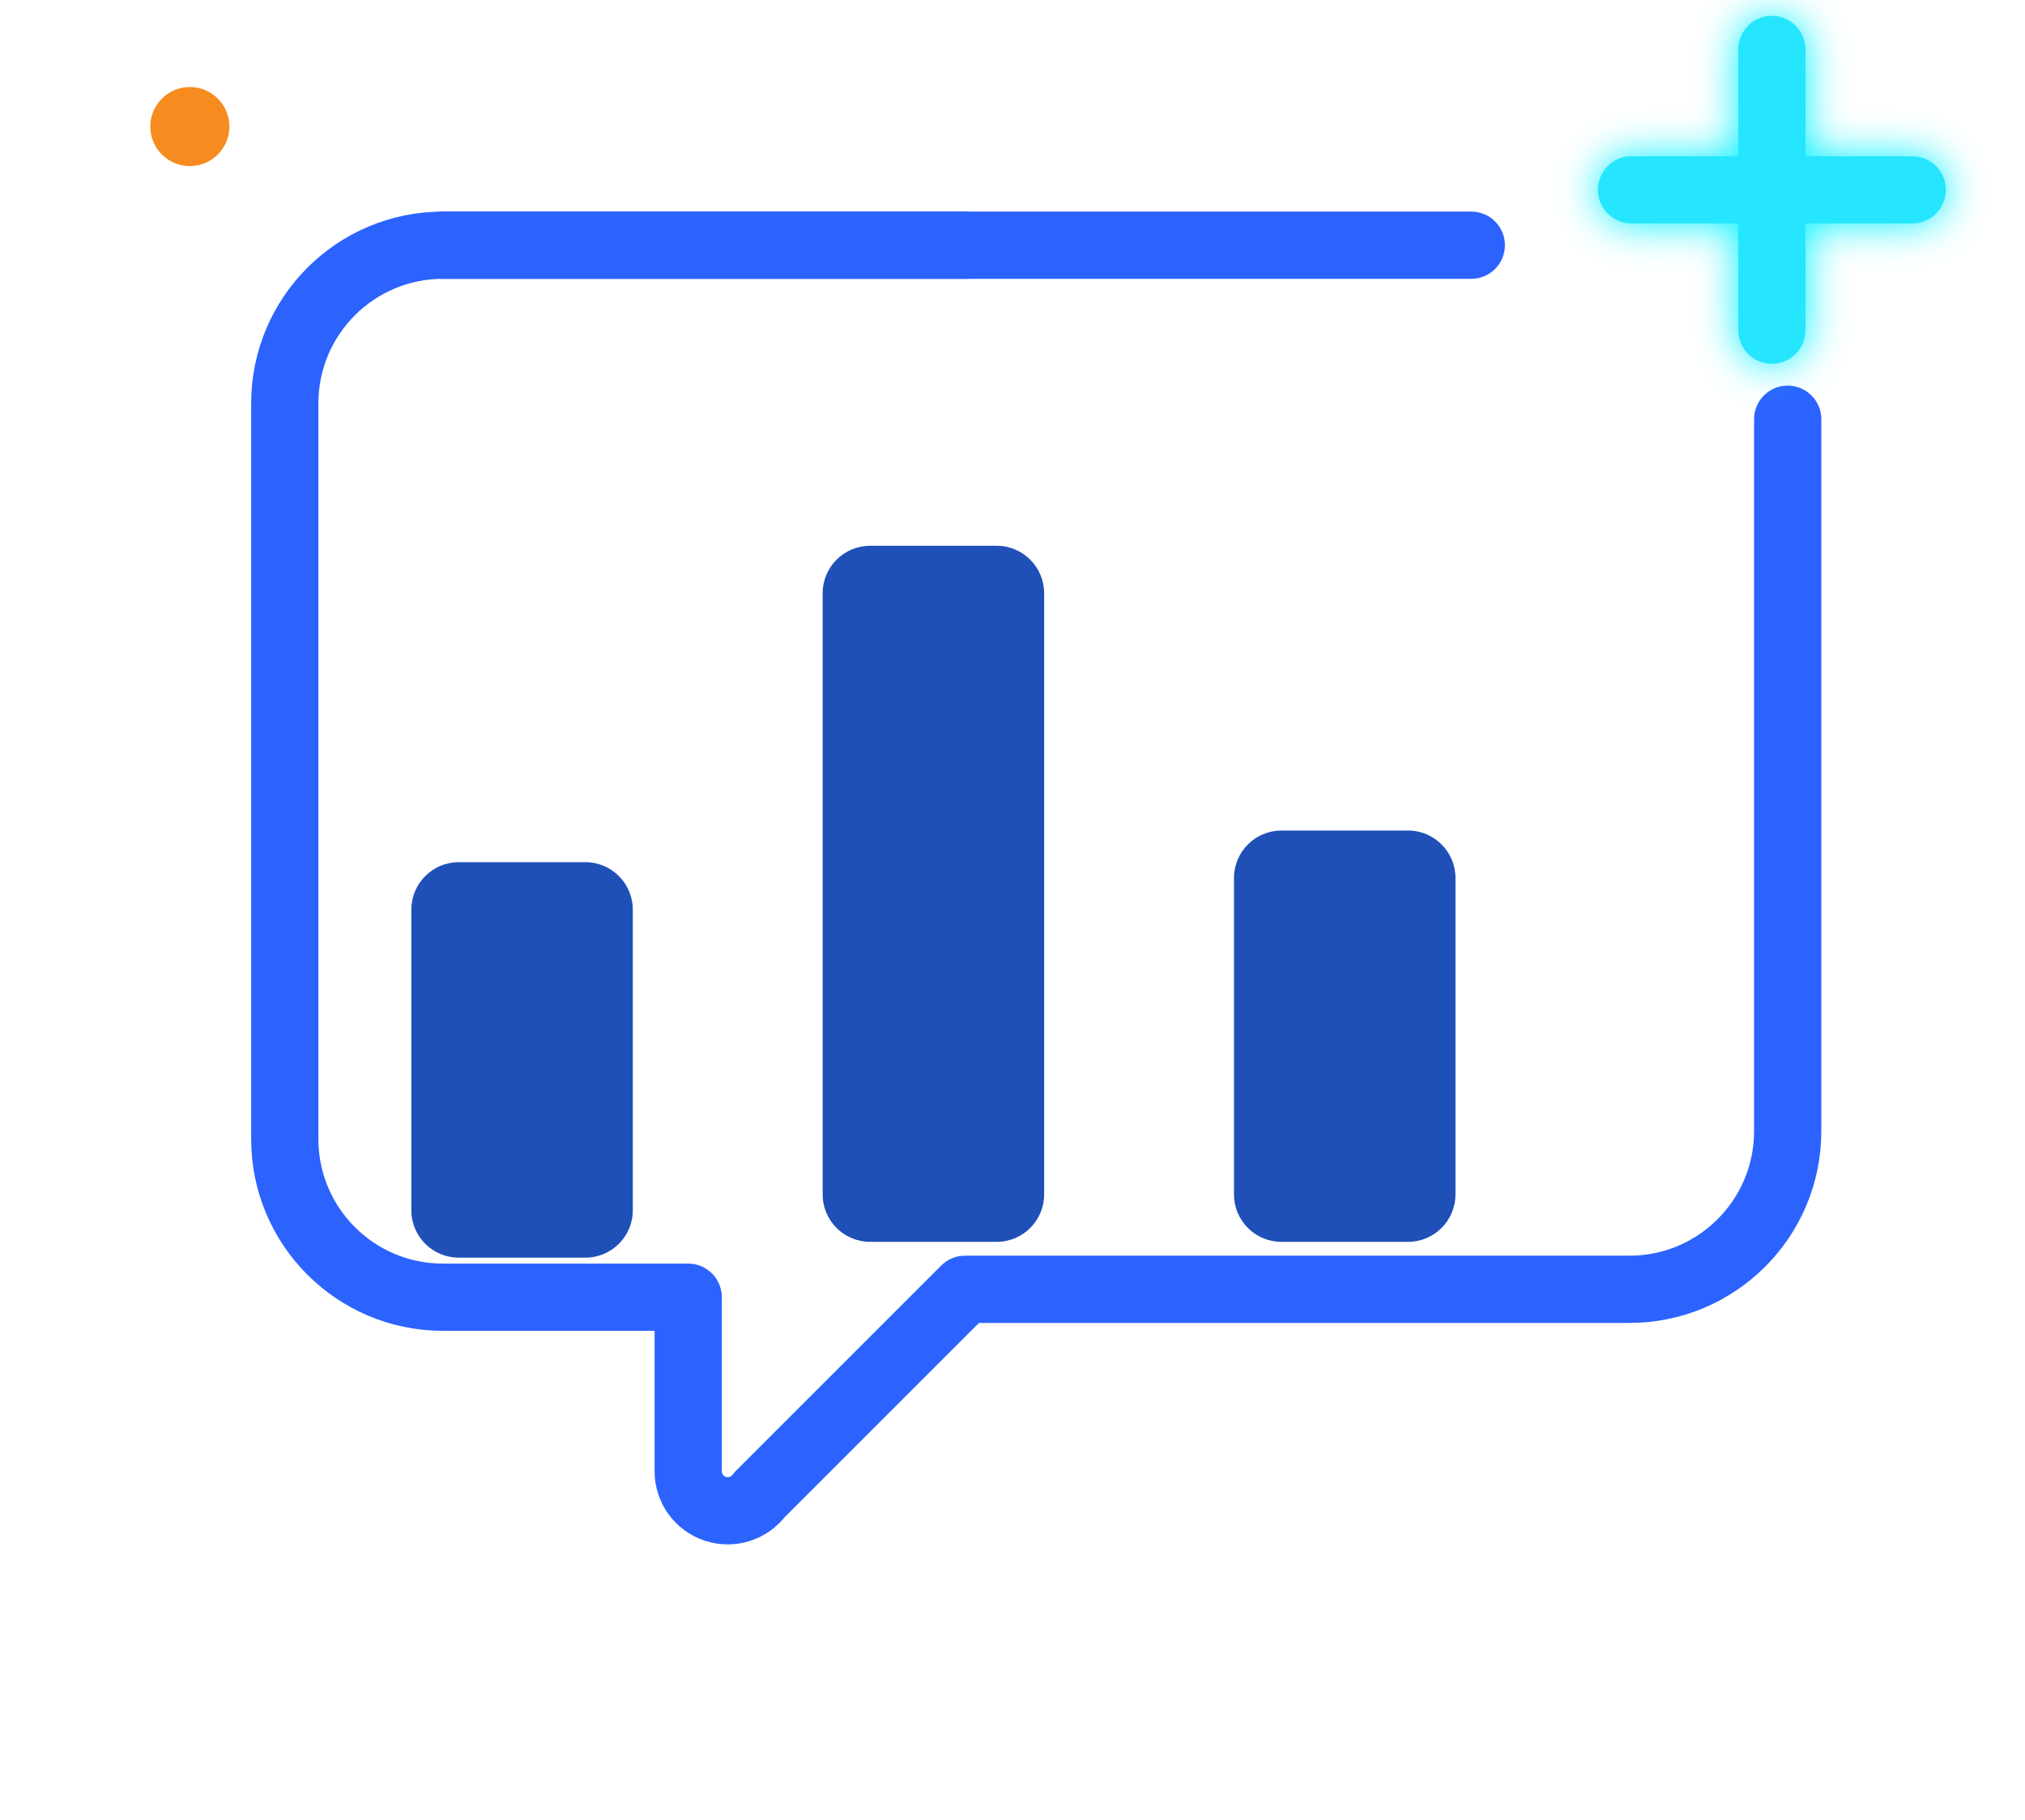
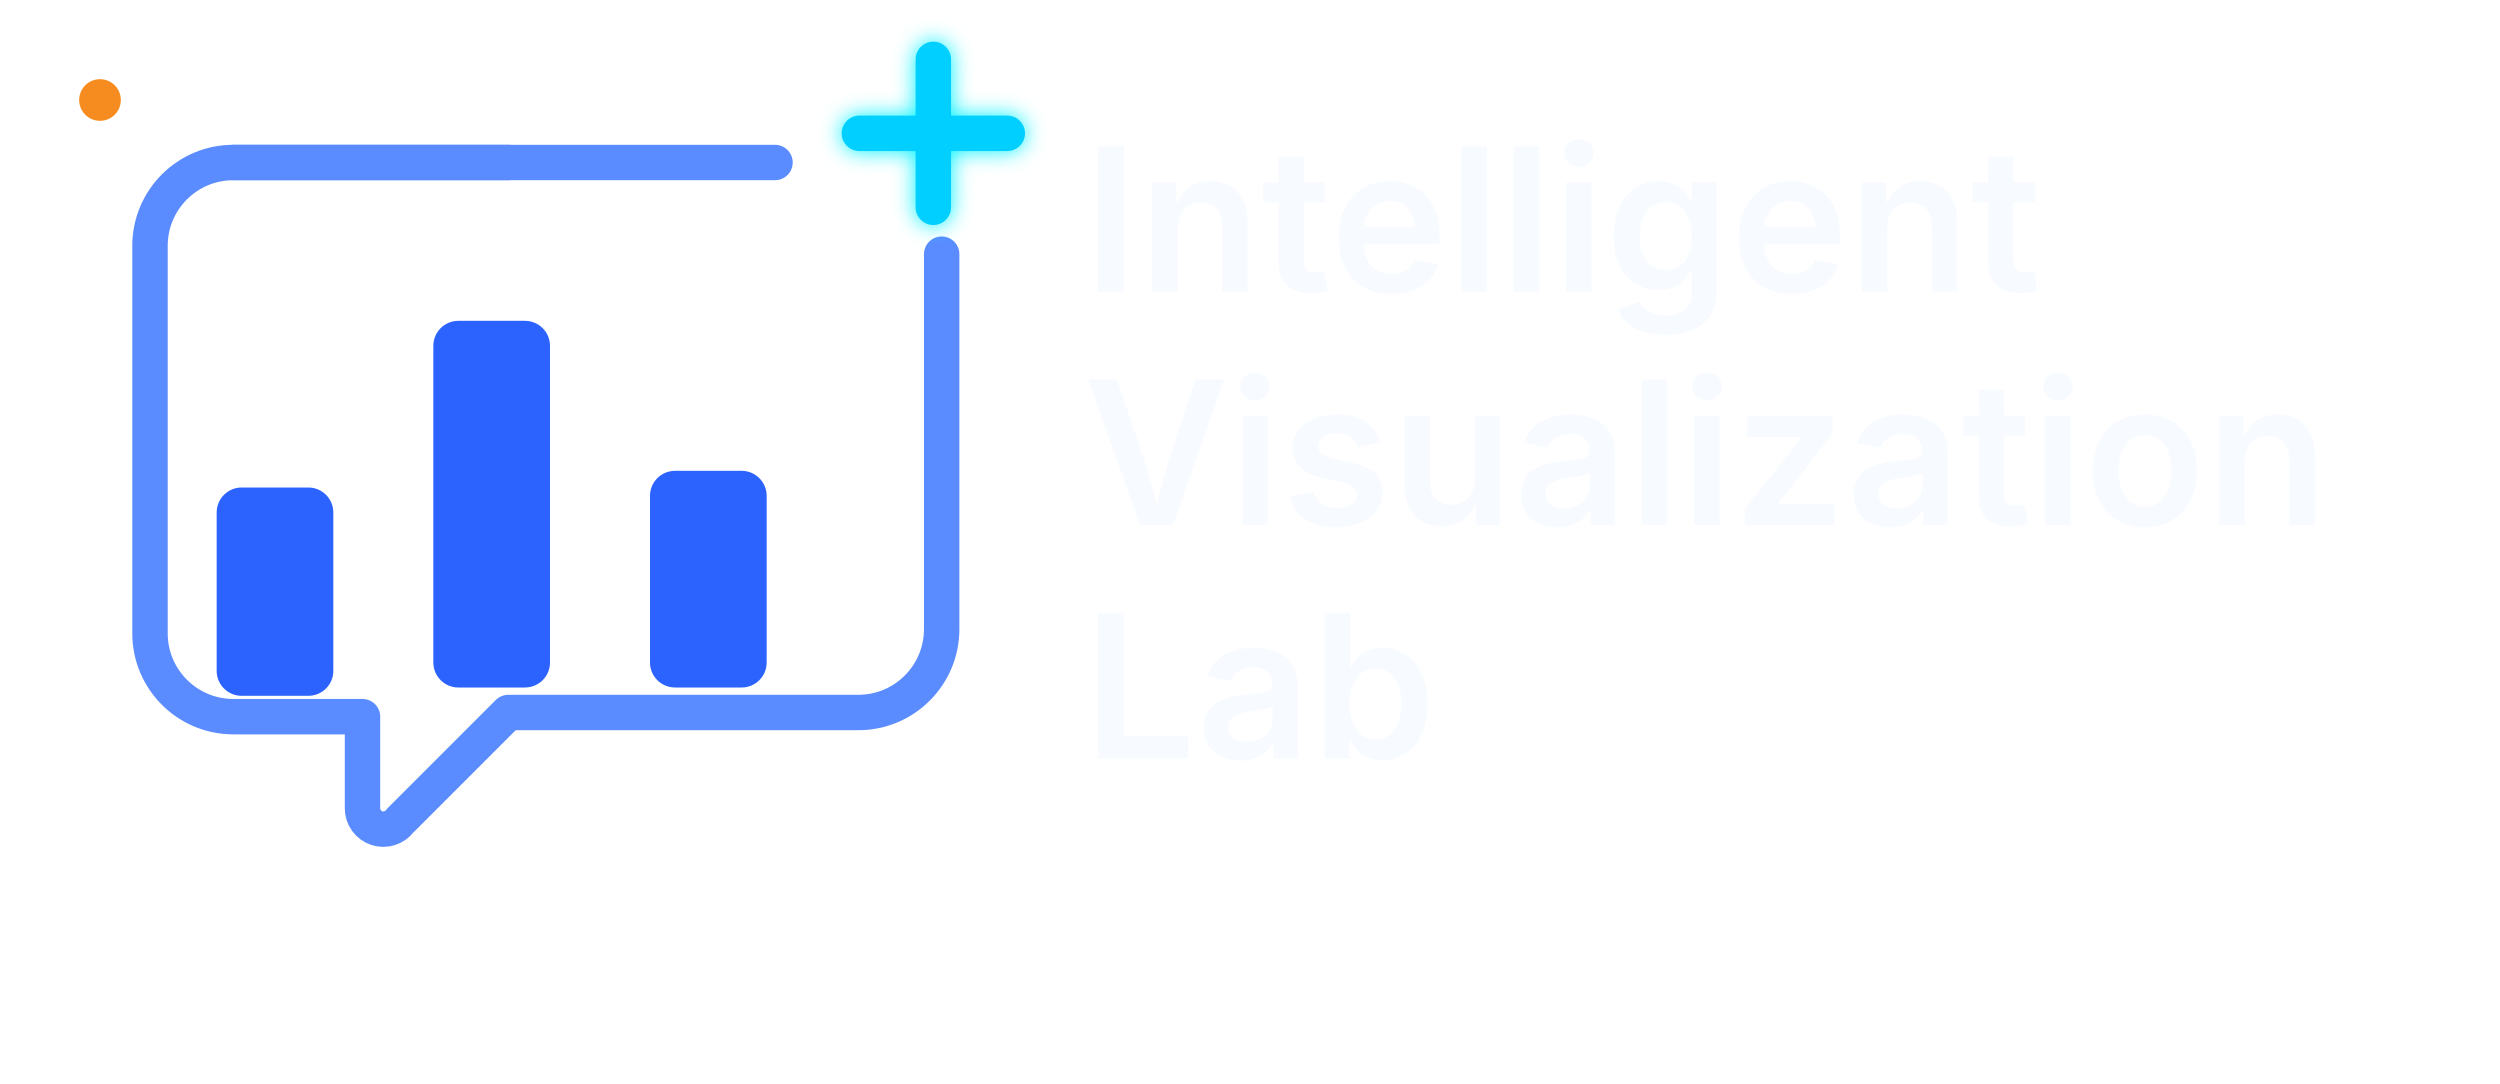
- <svg xmlns="http://www.w3.org/2000/svg" xmlns:xlink="http://www.w3.org/1999/xlink" width="256" height="230" viewBox="0 0 256 230" role="img" aria-labelledby="t d">
+ <svg xmlns="http://www.w3.org/2000/svg" xmlns:xlink="http://www.w3.org/1999/xlink" viewBox="0 0 600 260" width="600" height="260" role="img" aria-labelledby="t d" preserveAspectRatio="xMinYMid meet">
  <defs>
-     <filter id="neon" x="-50%" y="-50%" width="200%" height="200%">
+     <filter id="neon" x="-60%" y="-60%" width="220%" height="220%">
      <feGaussianBlur in="SourceGraphic" stdDeviation="2.6" result="b" />
-       <feColorMatrix in="b" type="matrix" values="0 0 0 0 0                 0 0 0 0 0.88                 0 0 0 0 1                 0 0 0 1 0" />
+       <feColorMatrix in="b" type="matrix" values="0 0 0 0 0                 0 0 0 0 0.9                 0 0 0 0 1                 0 0 0 1 0" />
      <feMerge>
        <feMergeNode />
        <feMergeNode in="SourceGraphic" />
      </feMerge>
    </filter>
-     <path id="signalPath" d="M 94,53              Q 110,30 132,21              H 162              Q 180,16 196,8" fill="none" stroke="none" />
+     <path id="signalPath" d="M 94,53 Q 110,30 132,21 H 162 Q 180,16 196,8" fill="none" stroke="none" />
  </defs>
-   <g transform="translate(24,16)">
-     <path d="M32,15 H162" fill="none" stroke="#2C63FF" stroke-width="8.5" stroke-linecap="round" stroke-linejoin="round" />
-     <path d="M202,37              V127              a20,20 0 0 1 -20,20              h-84              l-26,26              a5,5 0 0 1 -9,-3              v-22              H32              a20,20 0 0 1 -20,-20              V35              a20,20 0 0 1 20,-20              h66" fill="none" stroke="#2C63FF" stroke-width="8.5" stroke-linecap="round" stroke-linejoin="round" />
-     <rect x="28" y="93" width="28" height="50" rx="6" fill="#1F50B8" />
-     <rect x="80" y="53" width="28" height="88" rx="6" fill="#1F50B8" />
-     <rect x="132" y="89" width="28" height="52" rx="6" fill="#1F50B8" />
+   <g transform="translate(24,24)">
+     <path d="M32,15 H162" fill="none" stroke="#5A8BFF" stroke-width="8.5" stroke-linecap="round" stroke-linejoin="round" />
+     <path d="M202,37 V127 a20,20 0 0 1 -20,20 h-84 l-26,26 a5,5 0 0 1 -9,-3 v-22              H32 a20,20 0 0 1 -20,-20 V35 a20,20 0 0 1 20,-20 h66" fill="none" stroke="#5A8BFF" stroke-width="8.5" stroke-linecap="round" stroke-linejoin="round" />
+     <rect x="28" y="93" width="28" height="50" rx="6" fill="#2C63FF" />
+     <rect x="80" y="53" width="28" height="88" rx="6" fill="#2C63FF" />
+     <rect x="132" y="89" width="28" height="52" rx="6" fill="#2C63FF" />
    <circle r="5" fill="#F68B1F">
      <animateMotion dur="3s" repeatCount="indefinite" keySplines=".25 .1 .25 1" keyTimes="0;1" calcMode="spline">
        <mpath xlink:href="#signalPath" />
      </animateMotion>
      <animate attributeName="opacity" values="0;1;1;0" keyTimes="0;0.12;0.88;1" dur="3s" repeatCount="indefinite" />
    </circle>
    <g transform="translate(200,8)" filter="url(#neon)">
-       <rect x="-4.25" y="-22" width="8.5" height="44" rx="4.25" fill="#27E6FF" />
-       <rect x="-22" y="-4.25" width="44" height="8.5" rx="4.25" fill="#27E6FF" />
+       <rect x="-4.25" y="-22" width="8.5" height="44" rx="4.25" fill="#00CFFF" />
+       <rect x="-22" y="-4.25" width="44" height="8.5" rx="4.25" fill="#00CFFF" />
      <animate attributeName="opacity" values="1;1;1.3;1" keyTimes="0;0.86;0.92;1" dur="3s" repeatCount="indefinite" />
      <animateTransform attributeName="transform" type="scale" values="1;1;1.06;1" keyTimes="0;0.86;0.92;1" dur="3s" repeatCount="indefinite" additive="sum" />
    </g>
  </g>
+   <g transform="translate(260,70)">
+     <text x="0" y="0" font-family="Inter, system-ui, -apple-system, 'Segoe UI', Roboto, Helvetica, Arial, sans-serif" font-size="48" font-weight="600" fill="#F7FAFF">Intelligent</text>
+     <text x="0" y="56" font-family="Inter, system-ui, -apple-system, 'Segoe UI', Roboto, Helvetica, Arial, sans-serif" font-size="48" font-weight="600" fill="#F7FAFF">Visualization</text>
+     <text x="0" y="112" font-family="Inter, system-ui, -apple-system, 'Segoe UI', Roboto, Helvetica, Arial, sans-serif" font-size="48" font-weight="600" fill="#F7FAFF">Lab</text>
+   </g>
</svg>
